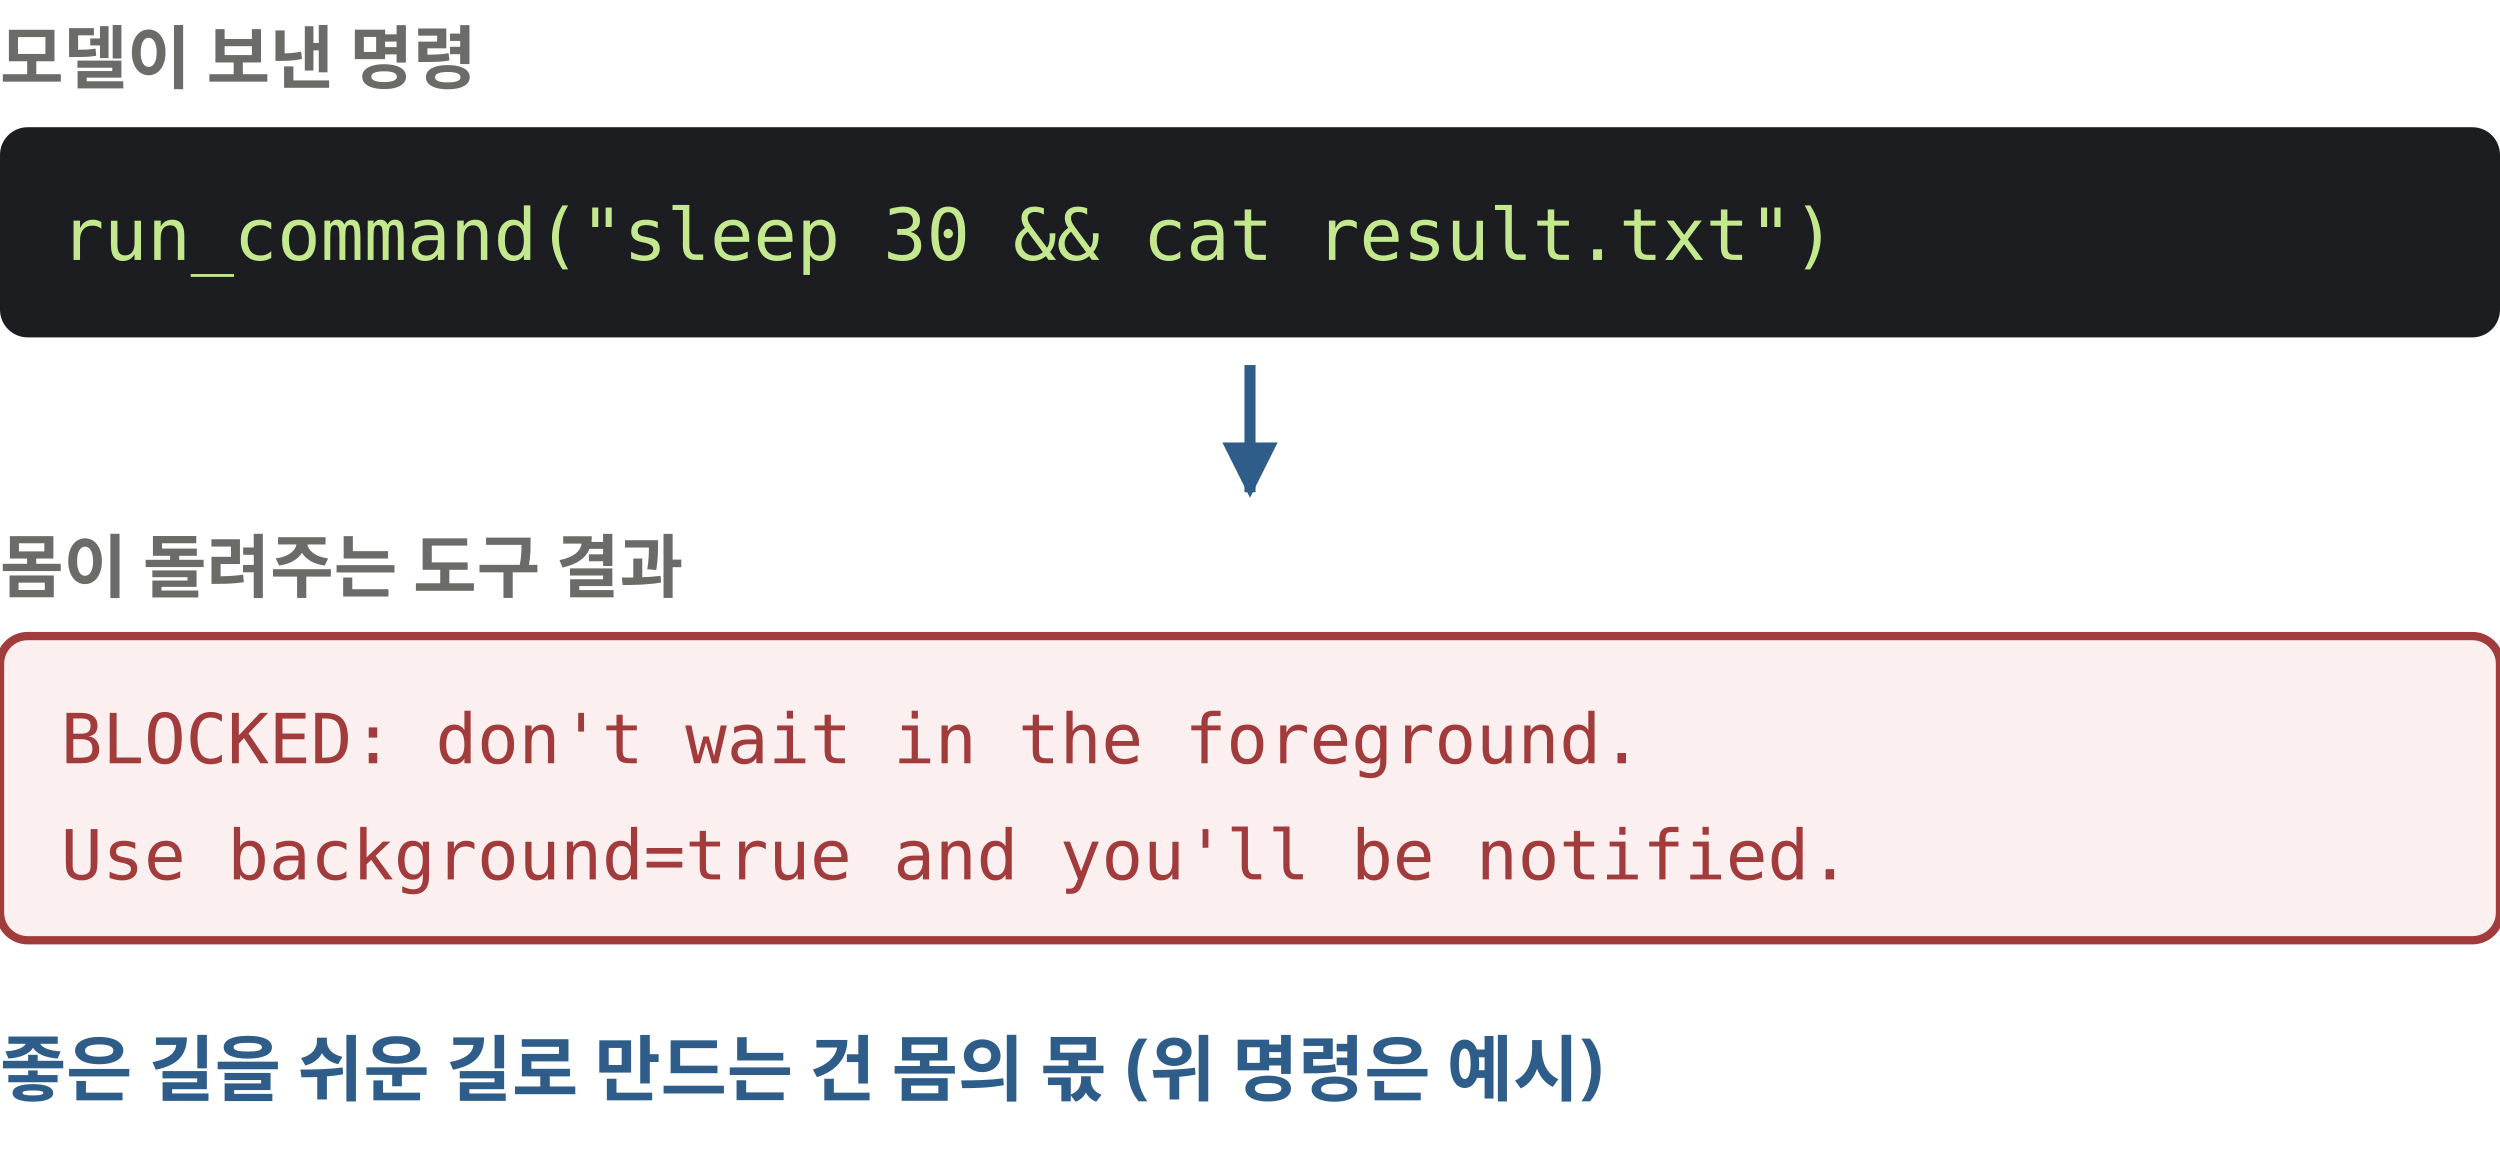
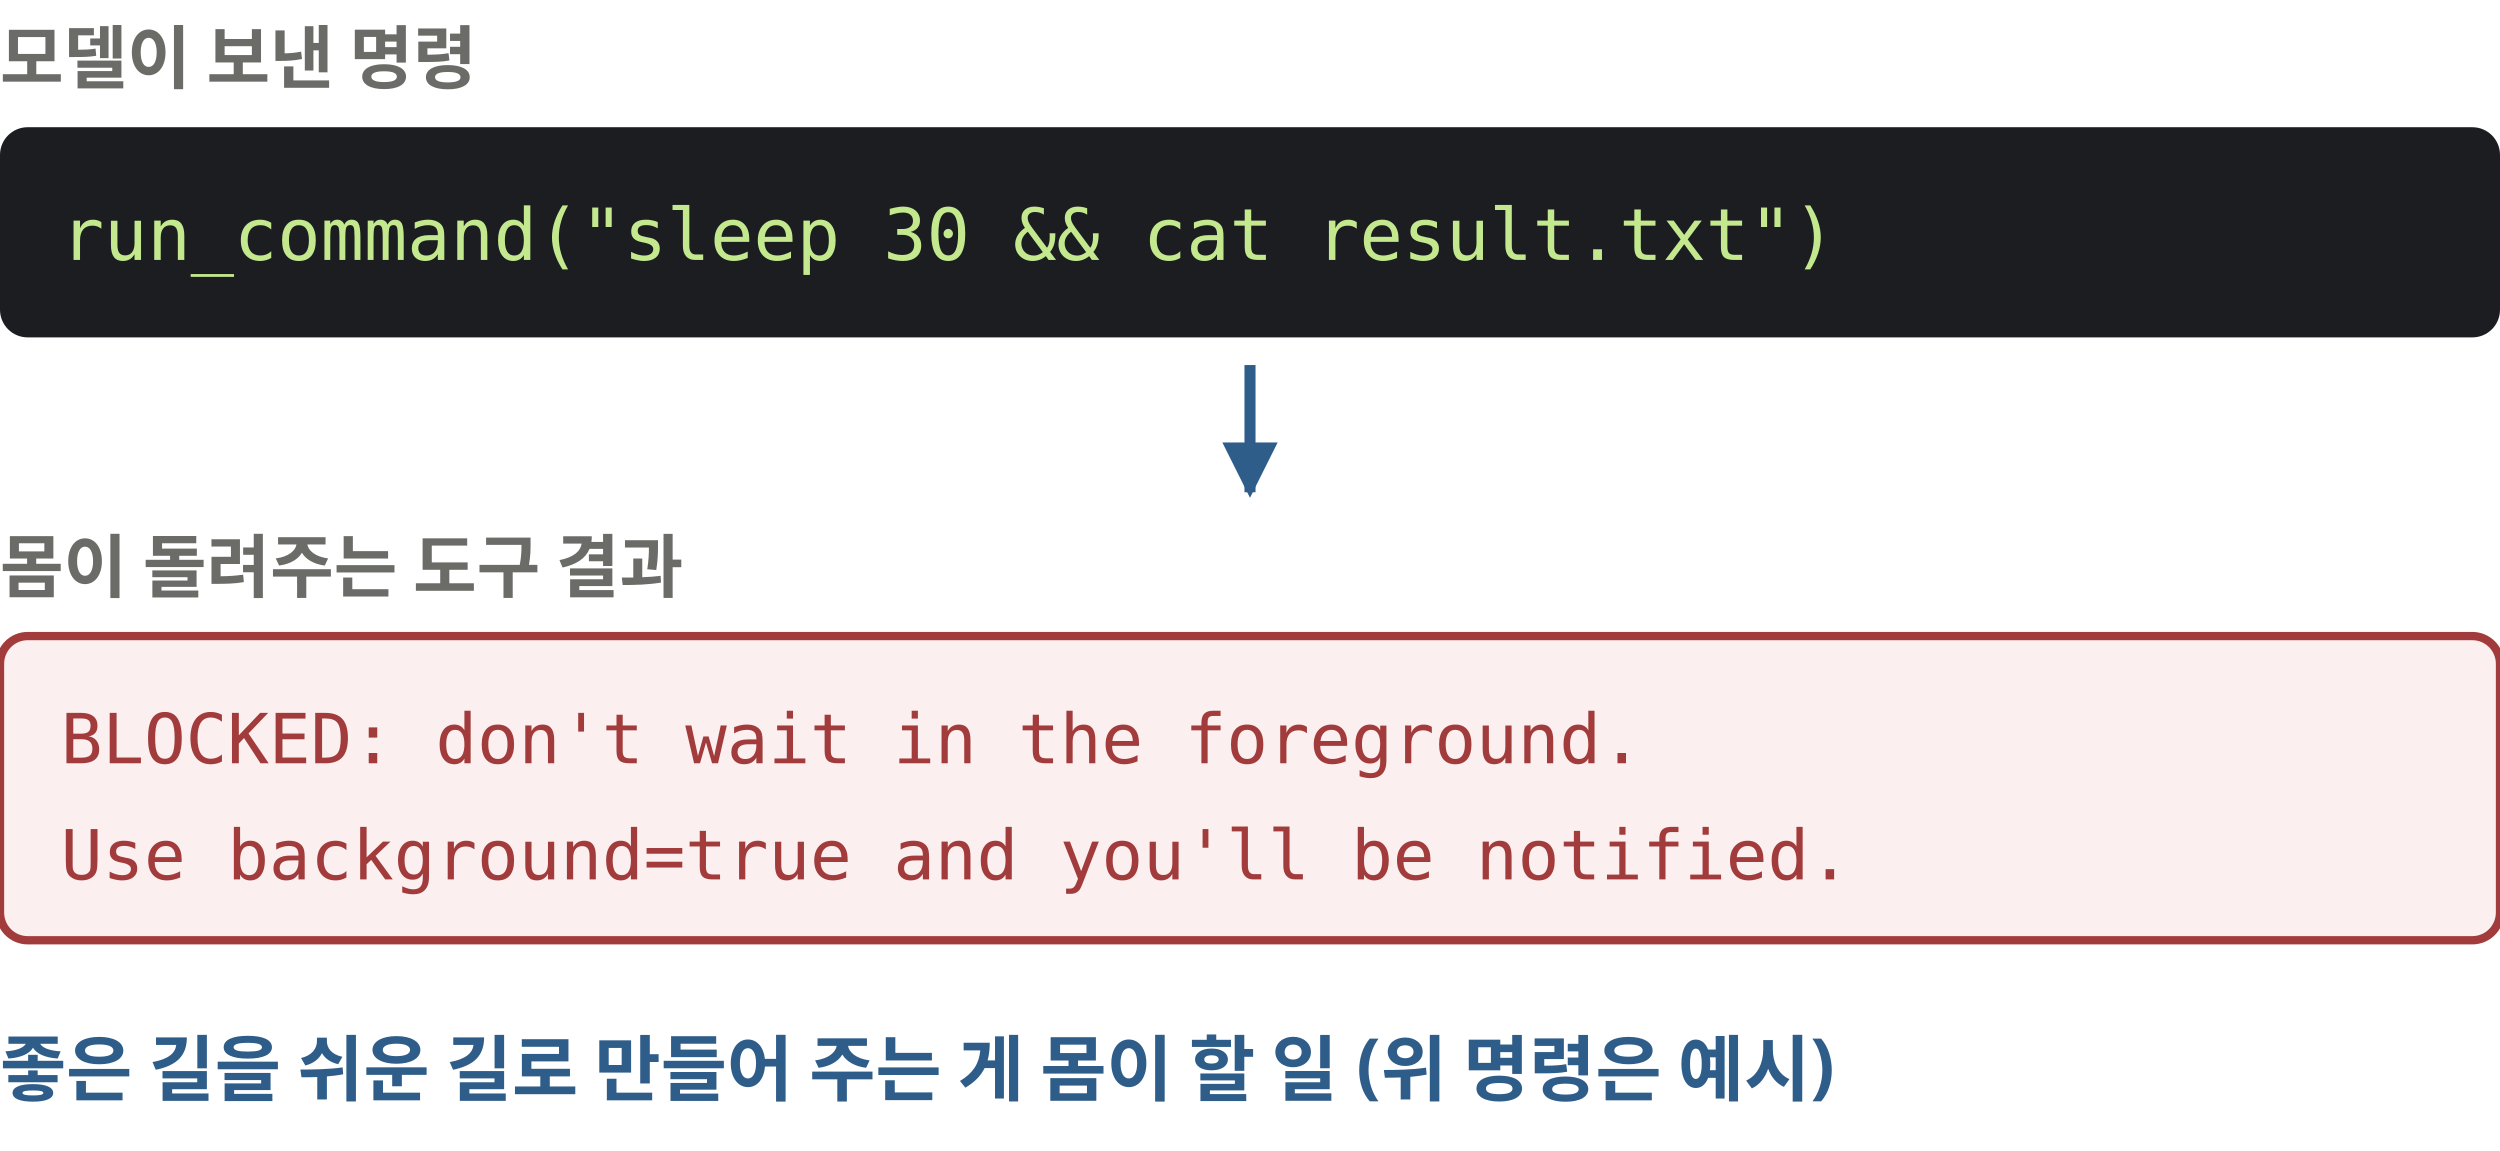
<svg xmlns="http://www.w3.org/2000/svg" viewBox="0 0 904 416" width="904" height="416">
  <defs>
    <marker id="a" viewBox="0 0 10 10" refX="9" refY="5" markerWidth="5" markerHeight="5" orient="auto">
      <path d="M0 0L10 5L0 10z" fill="#2F5D8A" />
    </marker>
  </defs>
  <text x="0" y="30" font-size="25" fill="#6B6B68" text-anchor="start" font-weight="bold" font-family="NanumGothic, Nanum Gothic, sans-serif" xml:space="preserve">모델이 보낸 명령</text>
  <rect x="0" y="46" width="904" height="76" rx="10" fill="#1B1D21" stroke="#B9B9B4" stroke-width="0" />
  <text x="22" y="94" font-size="26" fill="#C3E88D" text-anchor="start" font-weight="normal" font-family="D2Coding, NanumGothicCoding, monospace" xml:space="preserve">run_command("sleep 30 &amp;&amp; cat result.txt")</text>
  <line x1="452.0" y1="132" x2="452.0" y2="178" stroke="#2F5D8A" stroke-width="4" marker-end="url(#a)" />
  <text x="0" y="214" font-size="25" fill="#6B6B68" text-anchor="start" font-weight="bold" font-family="NanumGothic, Nanum Gothic, sans-serif" xml:space="preserve">몸이 돌려주는 도구 결과</text>
  <rect x="0" y="230" width="904" height="110" rx="10" fill="#FBEFEF" stroke="#A23B3B" stroke-width="3" />
  <text x="22" y="276" font-size="25" fill="#A23B3B" text-anchor="start" font-weight="normal" font-family="D2Coding, NanumGothicCoding, monospace" xml:space="preserve">BLOCKED: don't wait in the foreground.</text>
  <text x="22" y="318" font-size="25" fill="#A23B3B" text-anchor="start" font-weight="normal" font-family="D2Coding, NanumGothicCoding, monospace" xml:space="preserve">Use background=true and you'll be notified.</text>
-   <text x="0" y="396" font-size="26" fill="#2F5D8A" text-anchor="start" font-weight="bold" font-family="NanumGothic, Nanum Gothic, sans-serif" xml:space="preserve">좋은 길을 쉬운 길로 만드는 건 몸의 몫 (위 명령은 예시)</text>
+   <text x="0" y="396" font-size="26" fill="#2F5D8A" text-anchor="start" font-weight="bold" font-family="NanumGothic, Nanum Gothic, sans-serif" xml:space="preserve">좋은 길을 쉬운 길로 만들어 주는 게 몸이 할 일 (위 명령은 예시)</text>
</svg>
